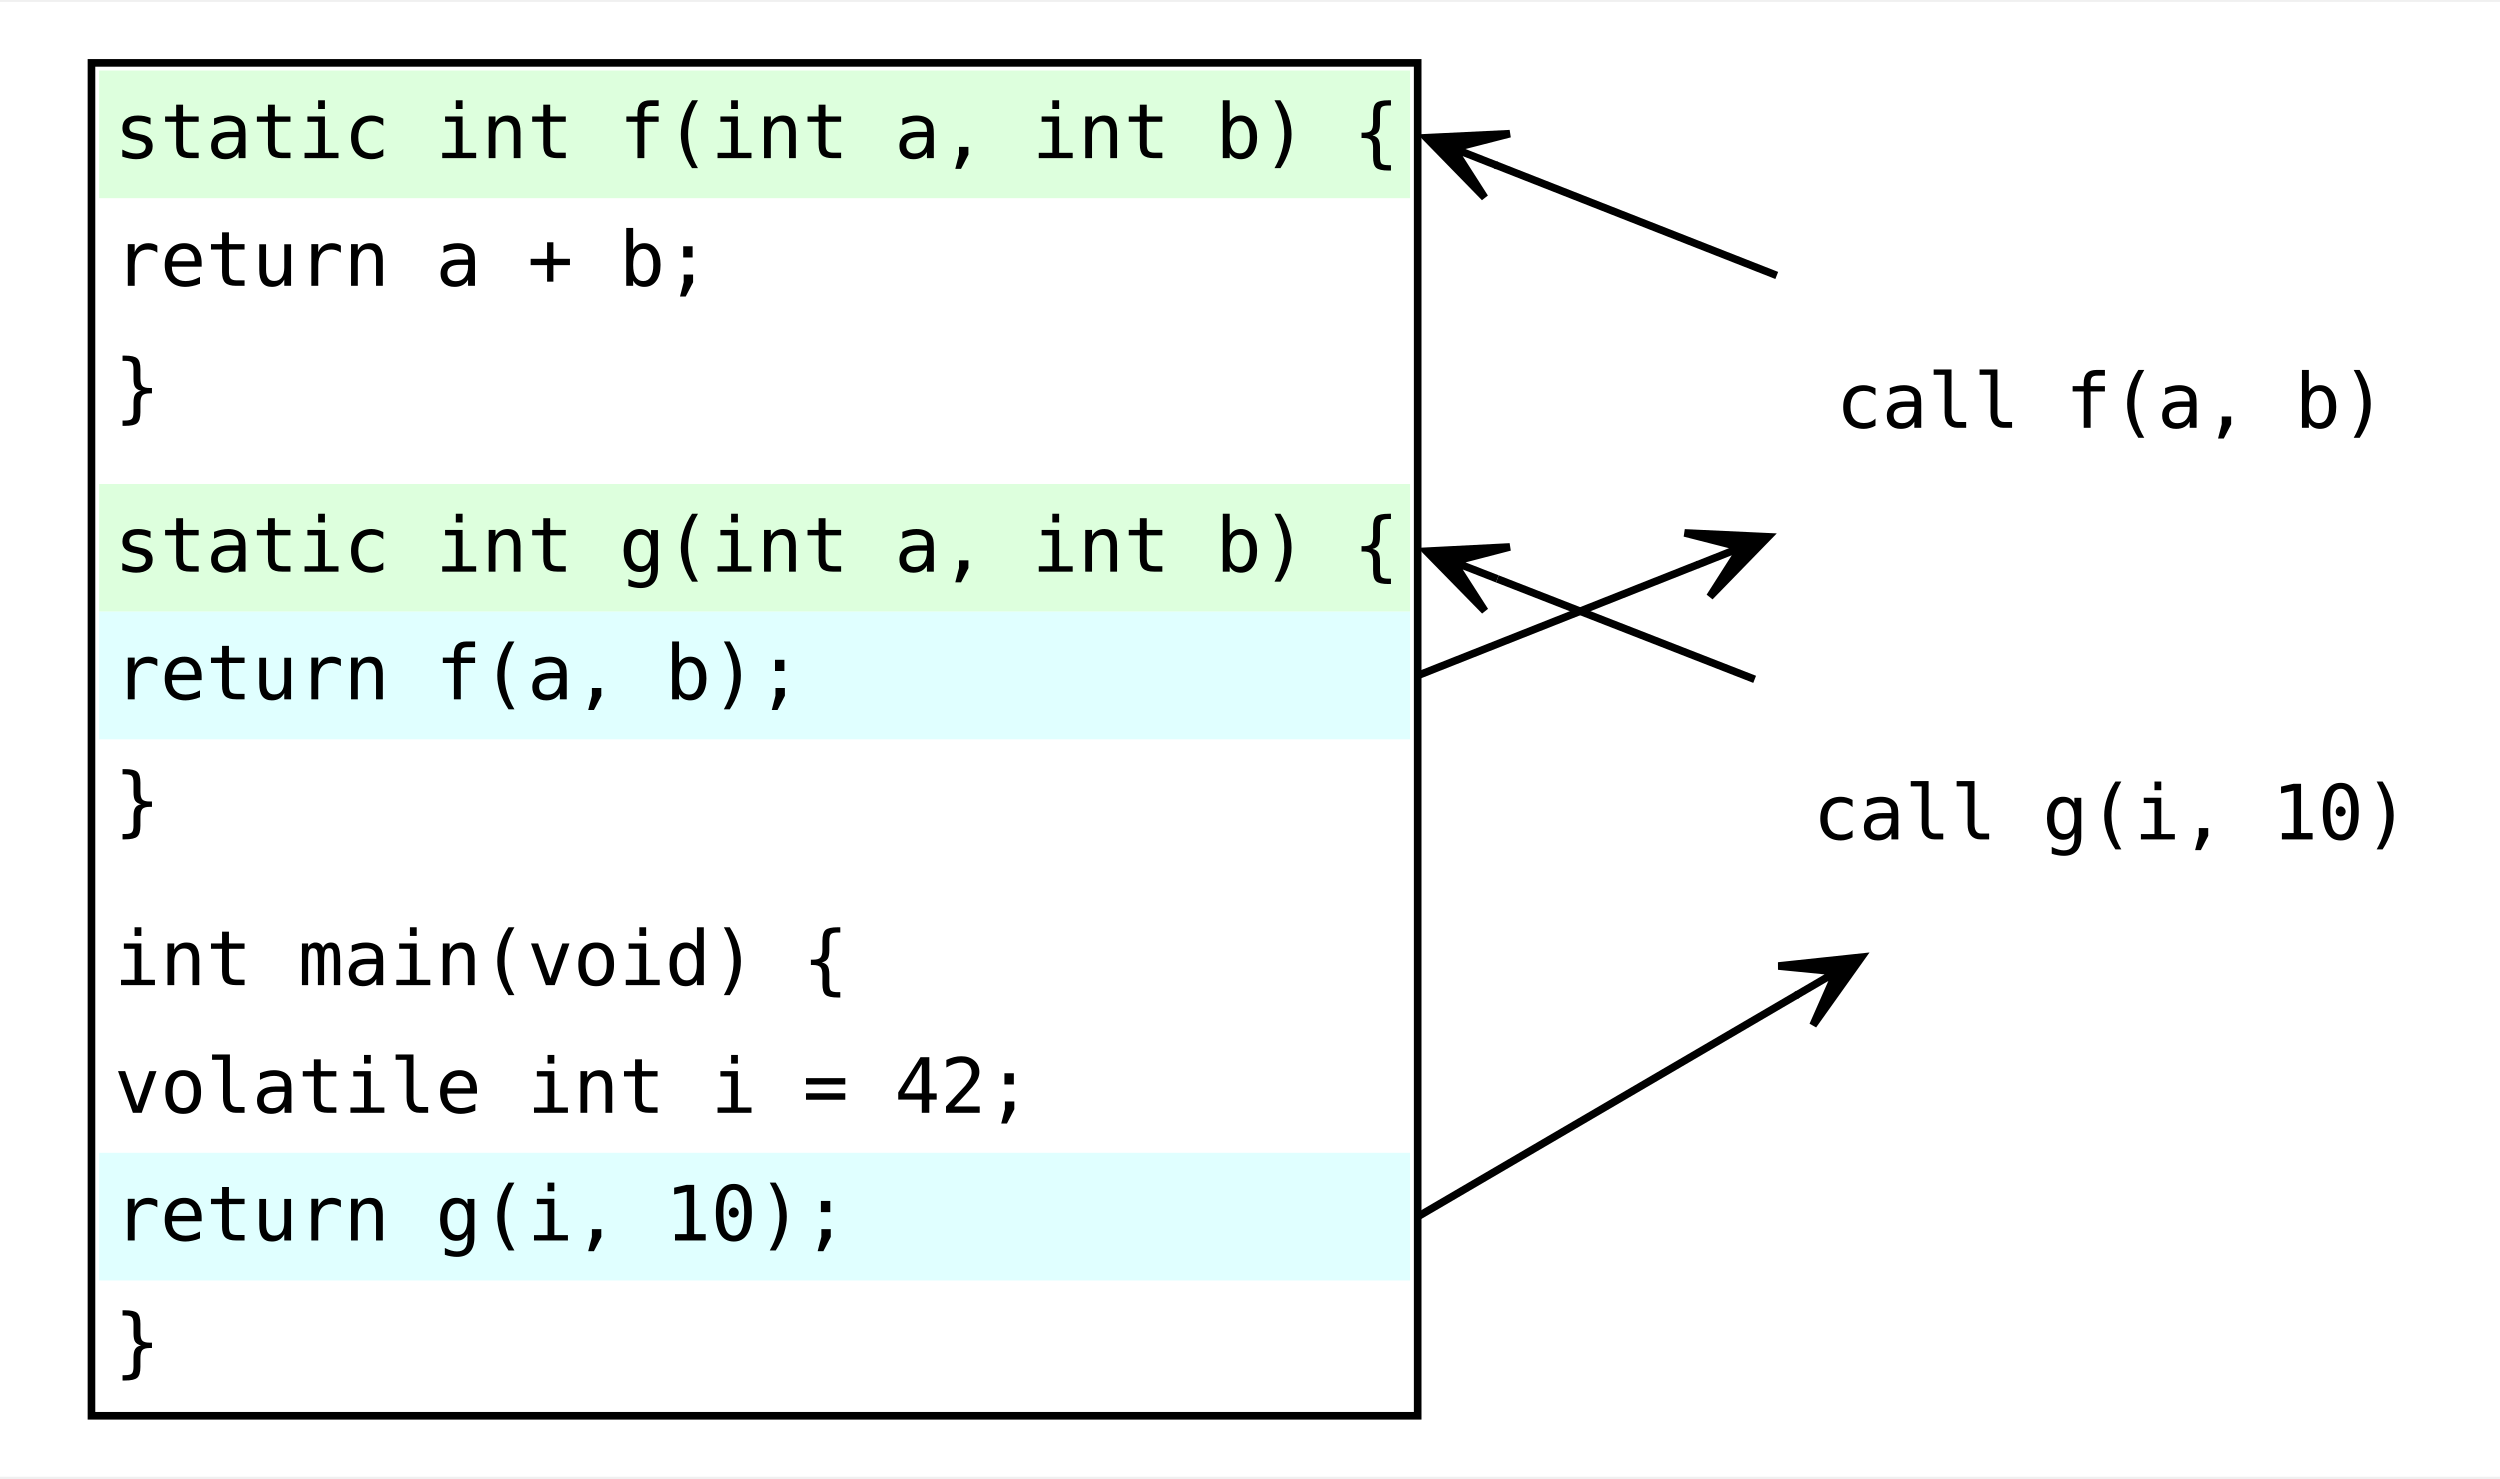
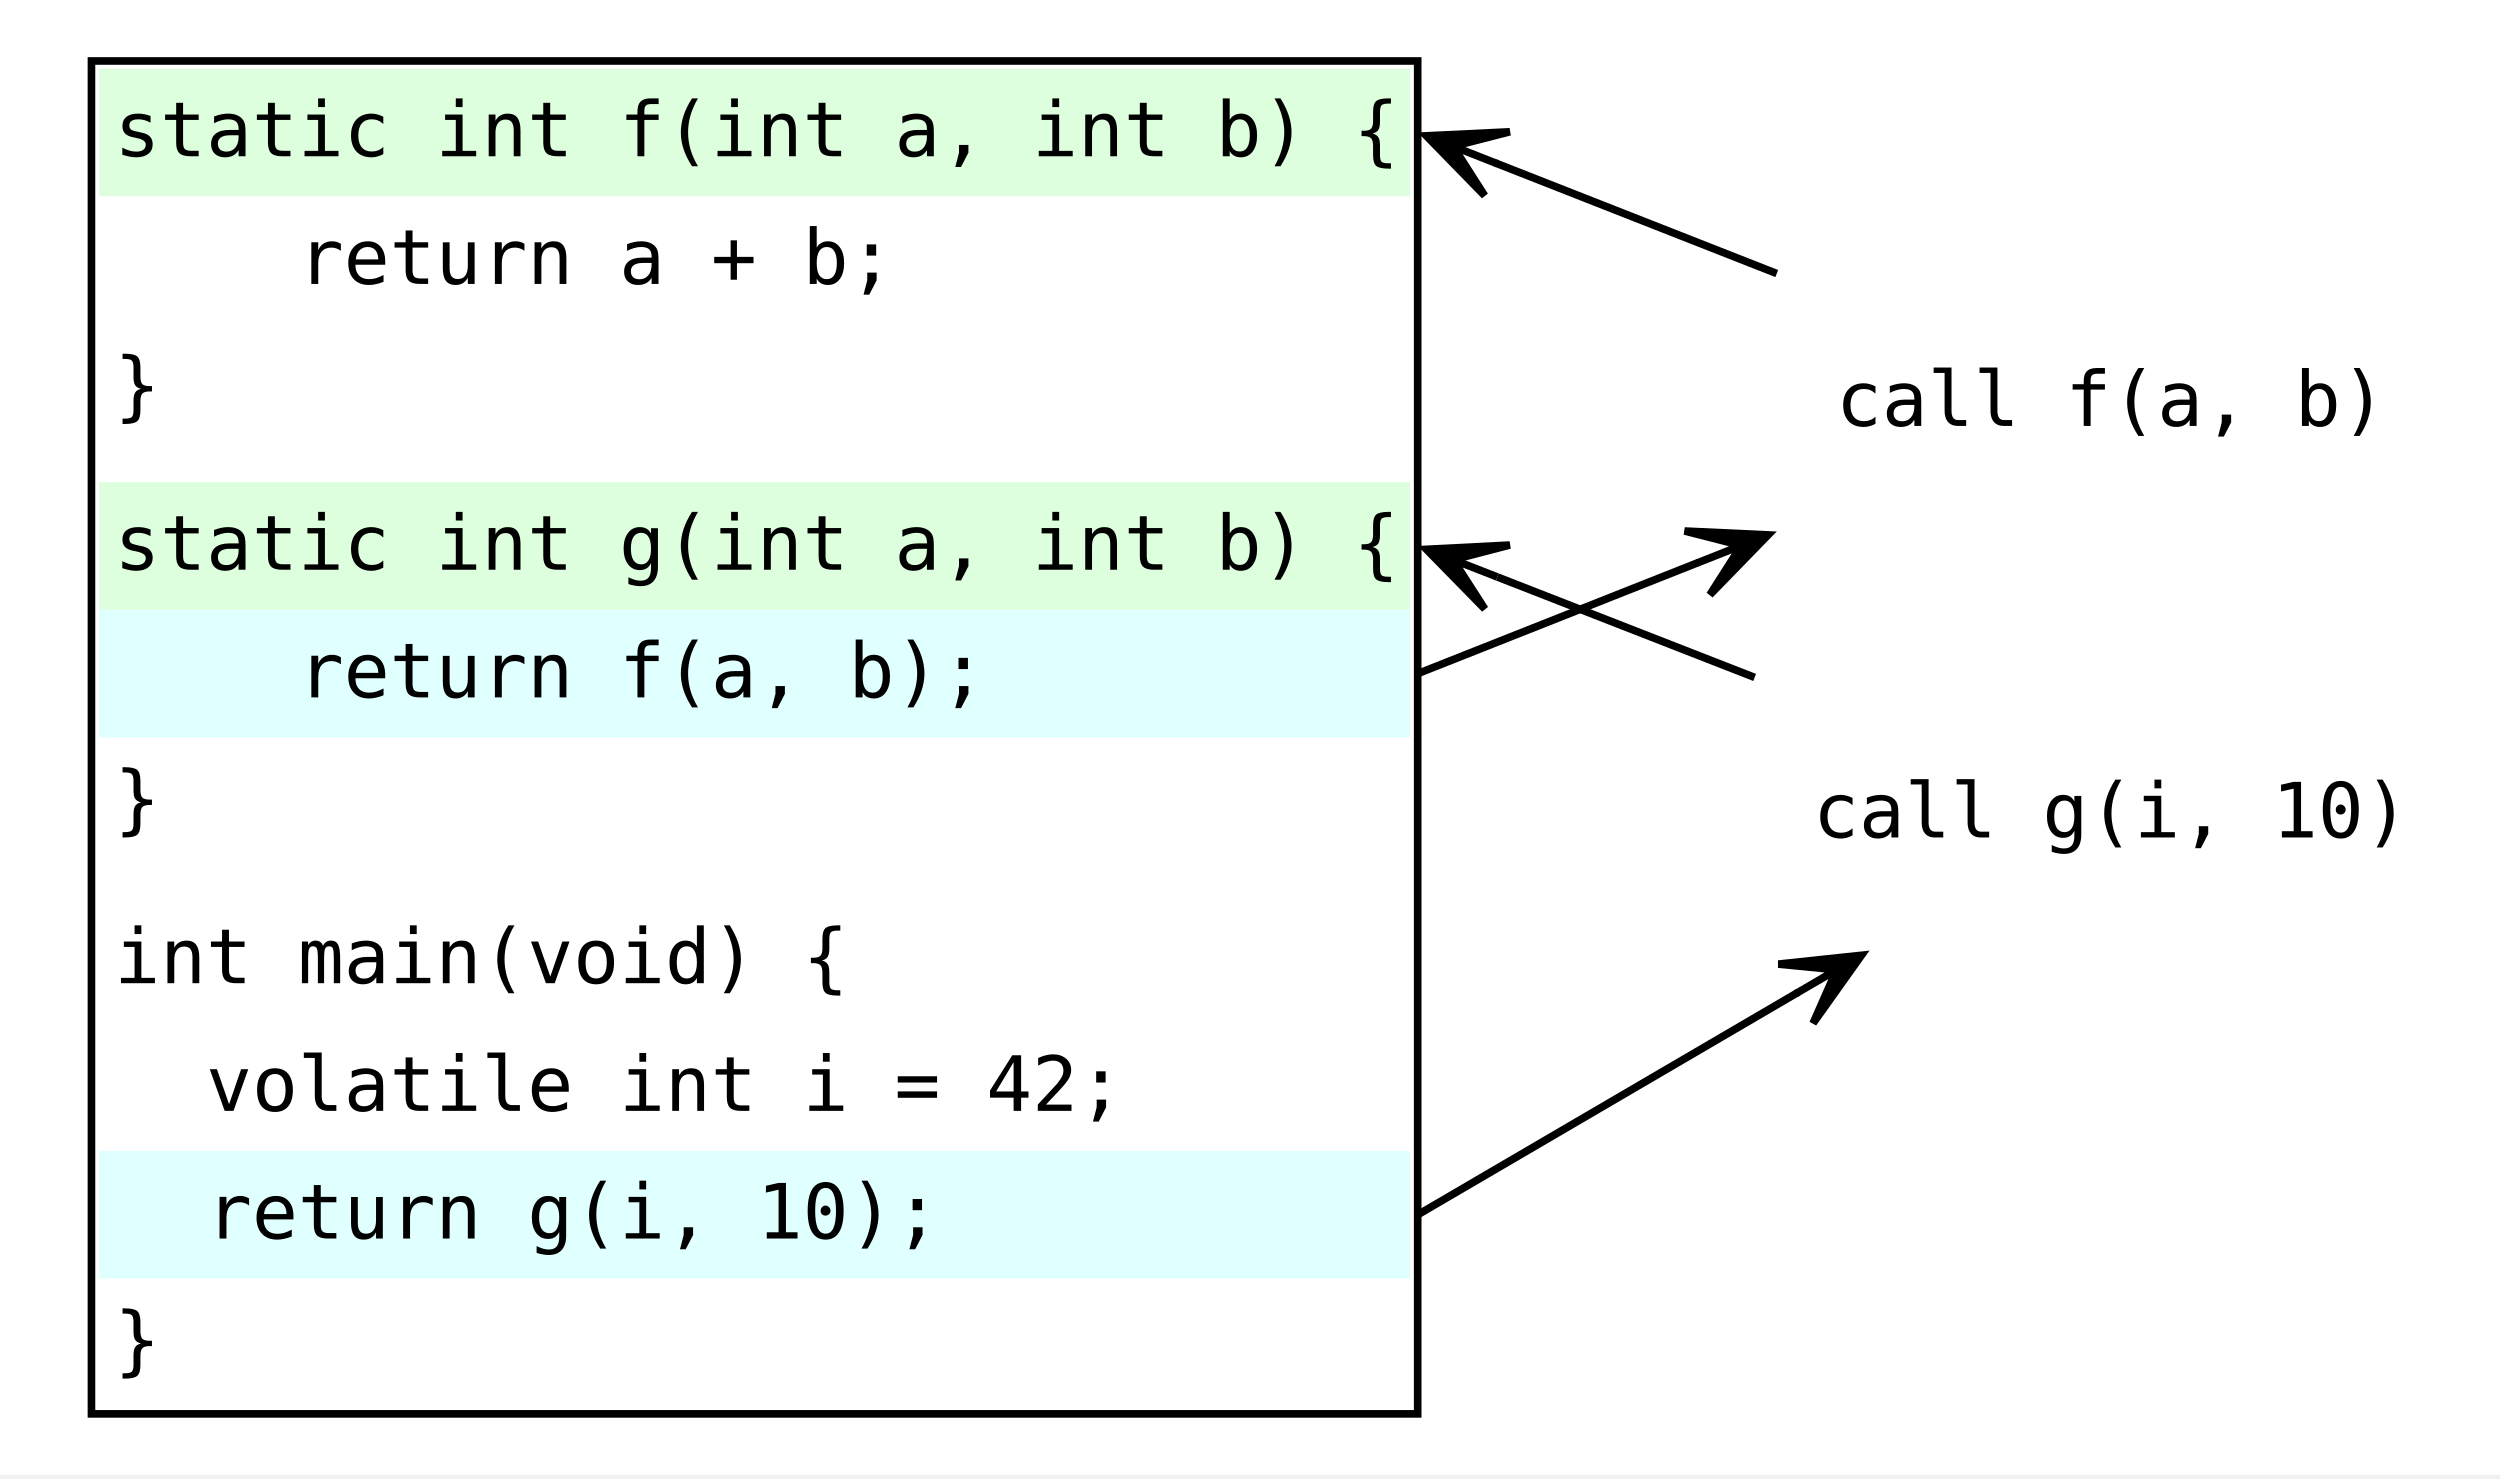
- <svg xmlns="http://www.w3.org/2000/svg" width="328pt" height="194pt" viewBox="0.00 0.00 328.00 193.50">
+ <svg xmlns="http://www.w3.org/2000/svg" width="328pt" height="194pt" viewBox="0.00 0.00 328.00 194.00">
  <g id="graph0" class="graph" transform="scale(1 1) rotate(0) translate(4 189.5)">
    <polygon fill="white" stroke="none" points="-4,4 -4,-189.5 324,-189.5 324,4 -4,4" />
    <g id="node1" class="node">
      <polygon fill="#ddffdd" stroke="none" points="9,-163.75 9,-180.5 181,-180.5 181,-163.75 9,-163.75" />
-       <text text-anchor="start" x="11" y="-169" font-family="mono" font-size="10.00">static int f(int a, int b) {</text>
-       <text text-anchor="start" x="11" y="-152.25" font-family="mono" font-size="10.00">    return a + b;</text>
-       <text text-anchor="start" x="11" y="-135.5" font-family="mono" font-size="10.00">}</text>
+       <text xml:space="preserve" text-anchor="start" x="11" y="-169" font-family="mono" font-size="10.00">static int f(int a, int b) {</text>
+       <text xml:space="preserve" text-anchor="start" x="11" y="-152.25" font-family="mono" font-size="10.00">    return a + b;</text>
+       <text xml:space="preserve" text-anchor="start" x="11" y="-135.5" font-family="mono" font-size="10.00">}</text>
      <polygon fill="#ddffdd" stroke="none" points="9,-109.5 9,-126.25 181,-126.25 181,-109.5 9,-109.5" />
-       <text text-anchor="start" x="11" y="-114.75" font-family="mono" font-size="10.00">static int g(int a, int b) {</text>
+       <text xml:space="preserve" text-anchor="start" x="11" y="-114.75" font-family="mono" font-size="10.00">static int g(int a, int b) {</text>
      <polygon fill="lightcyan" stroke="none" points="9,-92.75 9,-109.5 181,-109.5 181,-92.75 9,-92.75" />
-       <text text-anchor="start" x="11" y="-98" font-family="mono" font-size="10.00">    return f(a, b);</text>
-       <text text-anchor="start" x="11" y="-81.25" font-family="mono" font-size="10.00">}</text>
-       <text text-anchor="start" x="11" y="-60.5" font-family="mono" font-size="10.00">int main(void) {</text>
-       <text text-anchor="start" x="11" y="-43.75" font-family="mono" font-size="10.00">  volatile int i = 42;</text>
+       <text xml:space="preserve" text-anchor="start" x="11" y="-98" font-family="mono" font-size="10.00">    return f(a, b);</text>
+       <text xml:space="preserve" text-anchor="start" x="11" y="-81.25" font-family="mono" font-size="10.00">}</text>
+       <text xml:space="preserve" text-anchor="start" x="11" y="-60.5" font-family="mono" font-size="10.00">int main(void) {</text>
+       <text xml:space="preserve" text-anchor="start" x="11" y="-43.75" font-family="mono" font-size="10.00">  volatile int i = 42;</text>
      <polygon fill="lightcyan" stroke="none" points="9,-21.75 9,-38.5 181,-38.5 181,-21.75 9,-21.75" />
-       <text text-anchor="start" x="11" y="-27" font-family="mono" font-size="10.00">  return g(i, 10);</text>
-       <text text-anchor="start" x="11" y="-10.25" font-family="mono" font-size="10.00">}</text>
+       <text xml:space="preserve" text-anchor="start" x="11" y="-27" font-family="mono" font-size="10.00">  return g(i, 10);</text>
+       <text xml:space="preserve" text-anchor="start" x="11" y="-10.25" font-family="mono" font-size="10.00">}</text>
      <polygon fill="none" stroke="black" points="8,-4 8,-181.5 182,-181.5 182,-4 8,-4" />
    </g>
    <g id="node2" class="node">
-       <text text-anchor="middle" x="273" y="-79.62" font-family="mono" font-size="10.00">call g(i, 10)</text>
+       <text xml:space="preserve" text-anchor="middle" x="273" y="-79.62" font-family="mono" font-size="10.00">call g(i, 10)</text>
    </g>
    <g id="edge1" class="edge">
      <path fill="none" stroke="black" d="M182,-30.12C182,-30.12 207.88,-45.26 231.88,-59.29" />
      <polygon fill="black" stroke="black" points="240.23,-64.17 229.32,-63.01 236.96,-62.26 231.59,-59.12 231.59,-59.12 231.59,-59.12 236.96,-62.26 233.87,-55.24 240.23,-64.17" />
    </g>
    <g id="node3" class="node">
-       <text text-anchor="middle" x="273" y="-133.62" font-family="mono" font-size="10.00">call f(a, b)</text>
+       <text xml:space="preserve" text-anchor="middle" x="273" y="-133.62" font-family="mono" font-size="10.00">call f(a, b)</text>
    </g>
    <g id="edge3" class="edge">
      <path fill="none" stroke="black" d="M182,-101.12C182,-101.12 199.35,-107.99 218.82,-115.7" />
      <polygon fill="black" stroke="black" points="227.98,-119.32 217.02,-119.83 224.46,-117.93 218.68,-115.64 218.68,-115.64 218.68,-115.64 224.46,-117.93 220.33,-111.46 227.98,-119.32" />
    </g>
    <g id="edge2" class="edge">
      <path fill="none" stroke="black" d="M226.21,-100.62C213.53,-105.57 200.93,-110.49 192.45,-113.8" />
      <polygon fill="black" stroke="black" points="183.14,-117.43 190.81,-109.6 186.66,-116.06 192.45,-113.8 192.45,-113.8 192.45,-113.8 186.66,-116.06 194.09,-117.99 183.14,-117.43" />
    </g>
    <g id="edge4" class="edge">
      <path fill="none" stroke="black" d="M229.11,-153.61C215.35,-159.02 201.32,-164.53 192.19,-168.12" />
      <polygon fill="black" stroke="black" points="183.13,-171.68 190.79,-163.83 186.65,-170.3 192.44,-168.02 192.44,-168.02 192.44,-168.02 186.65,-170.3 194.09,-172.21 183.13,-171.68" />
    </g>
  </g>
</svg>
